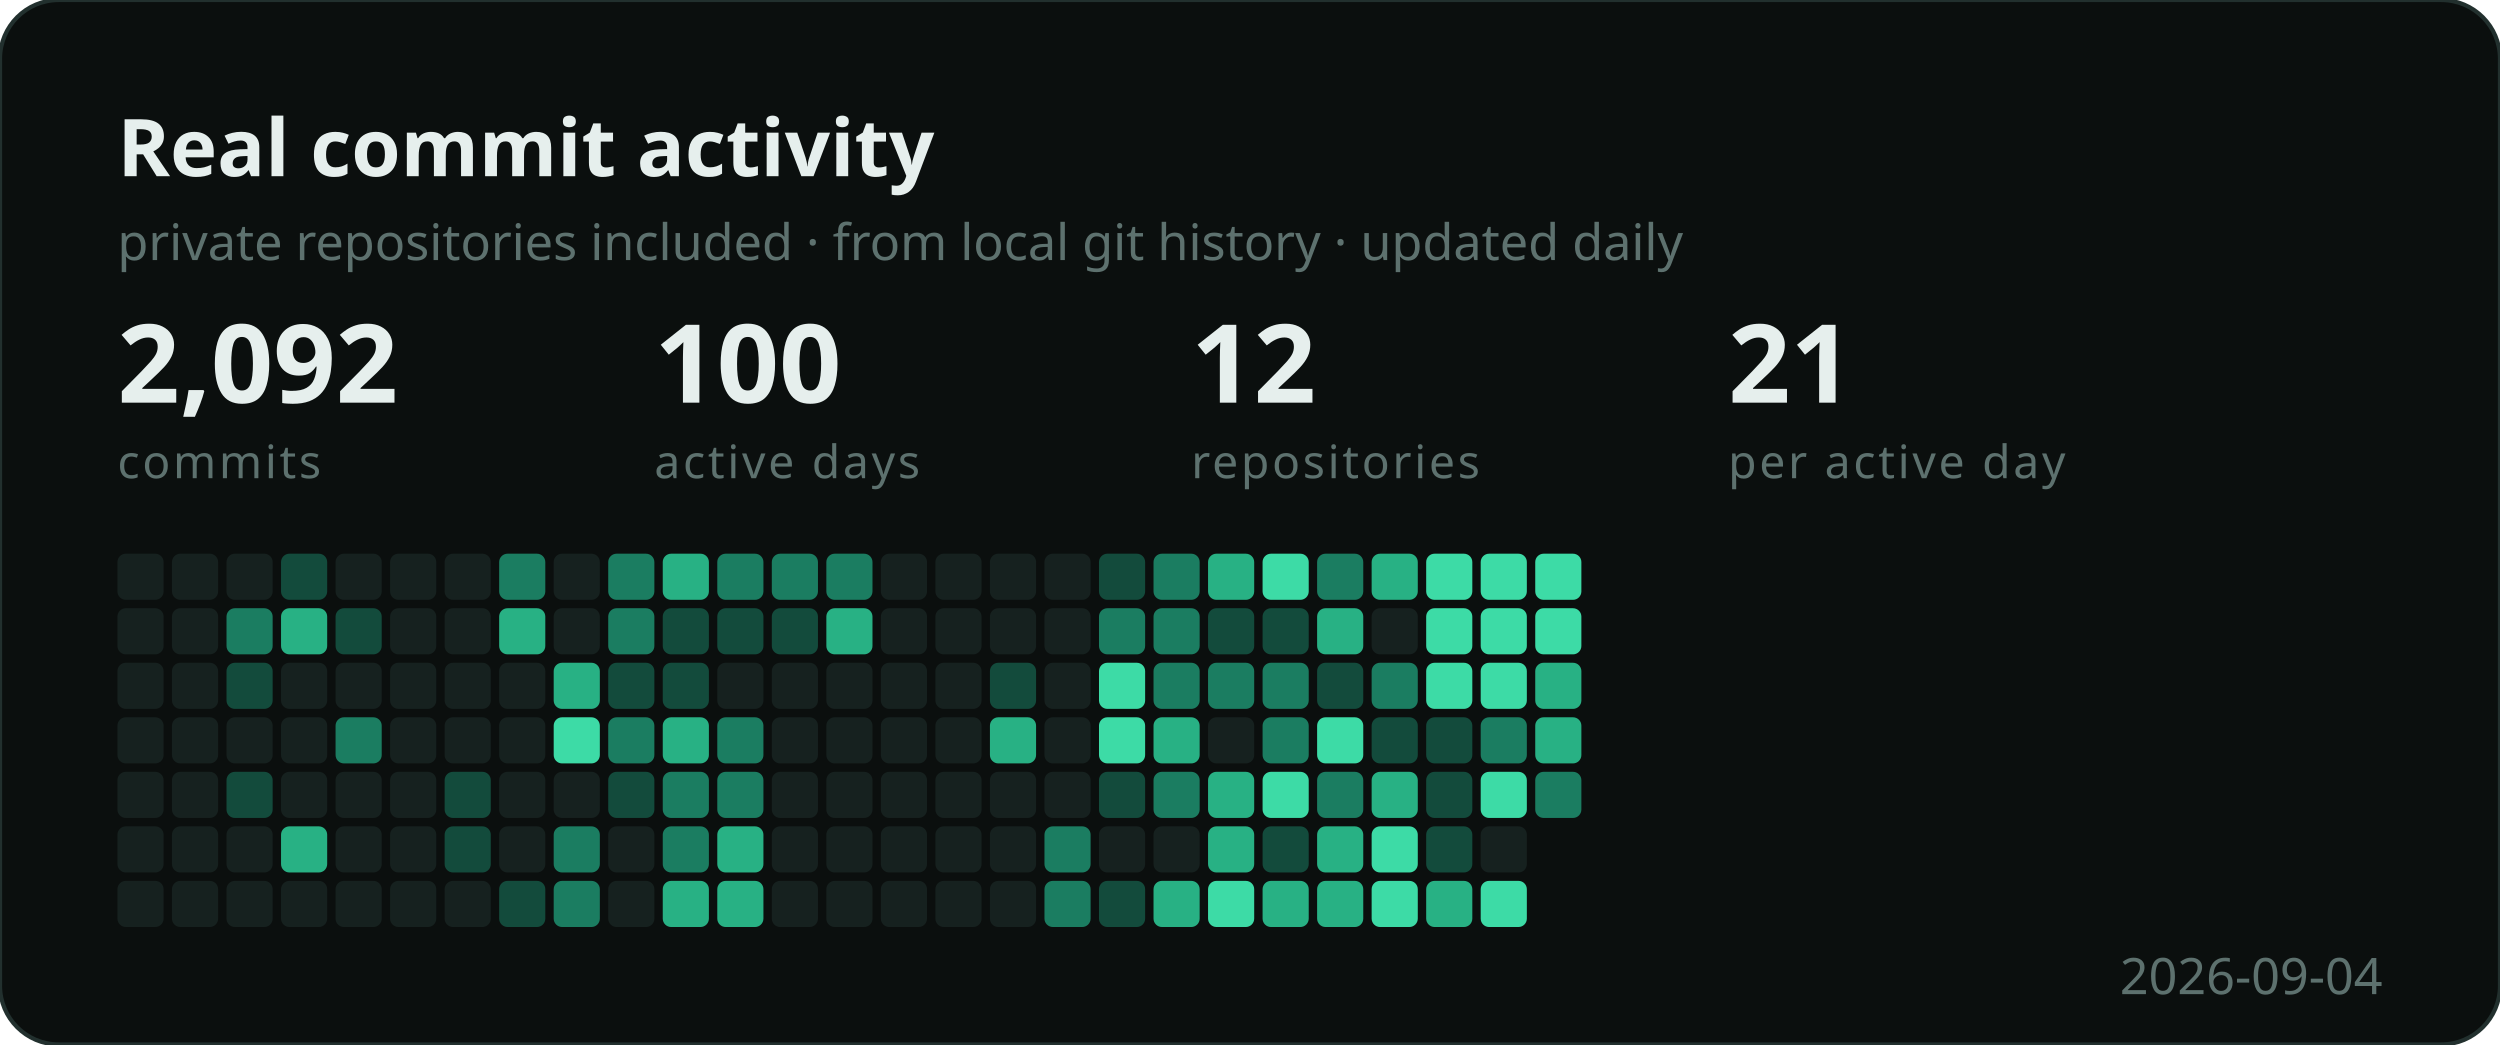
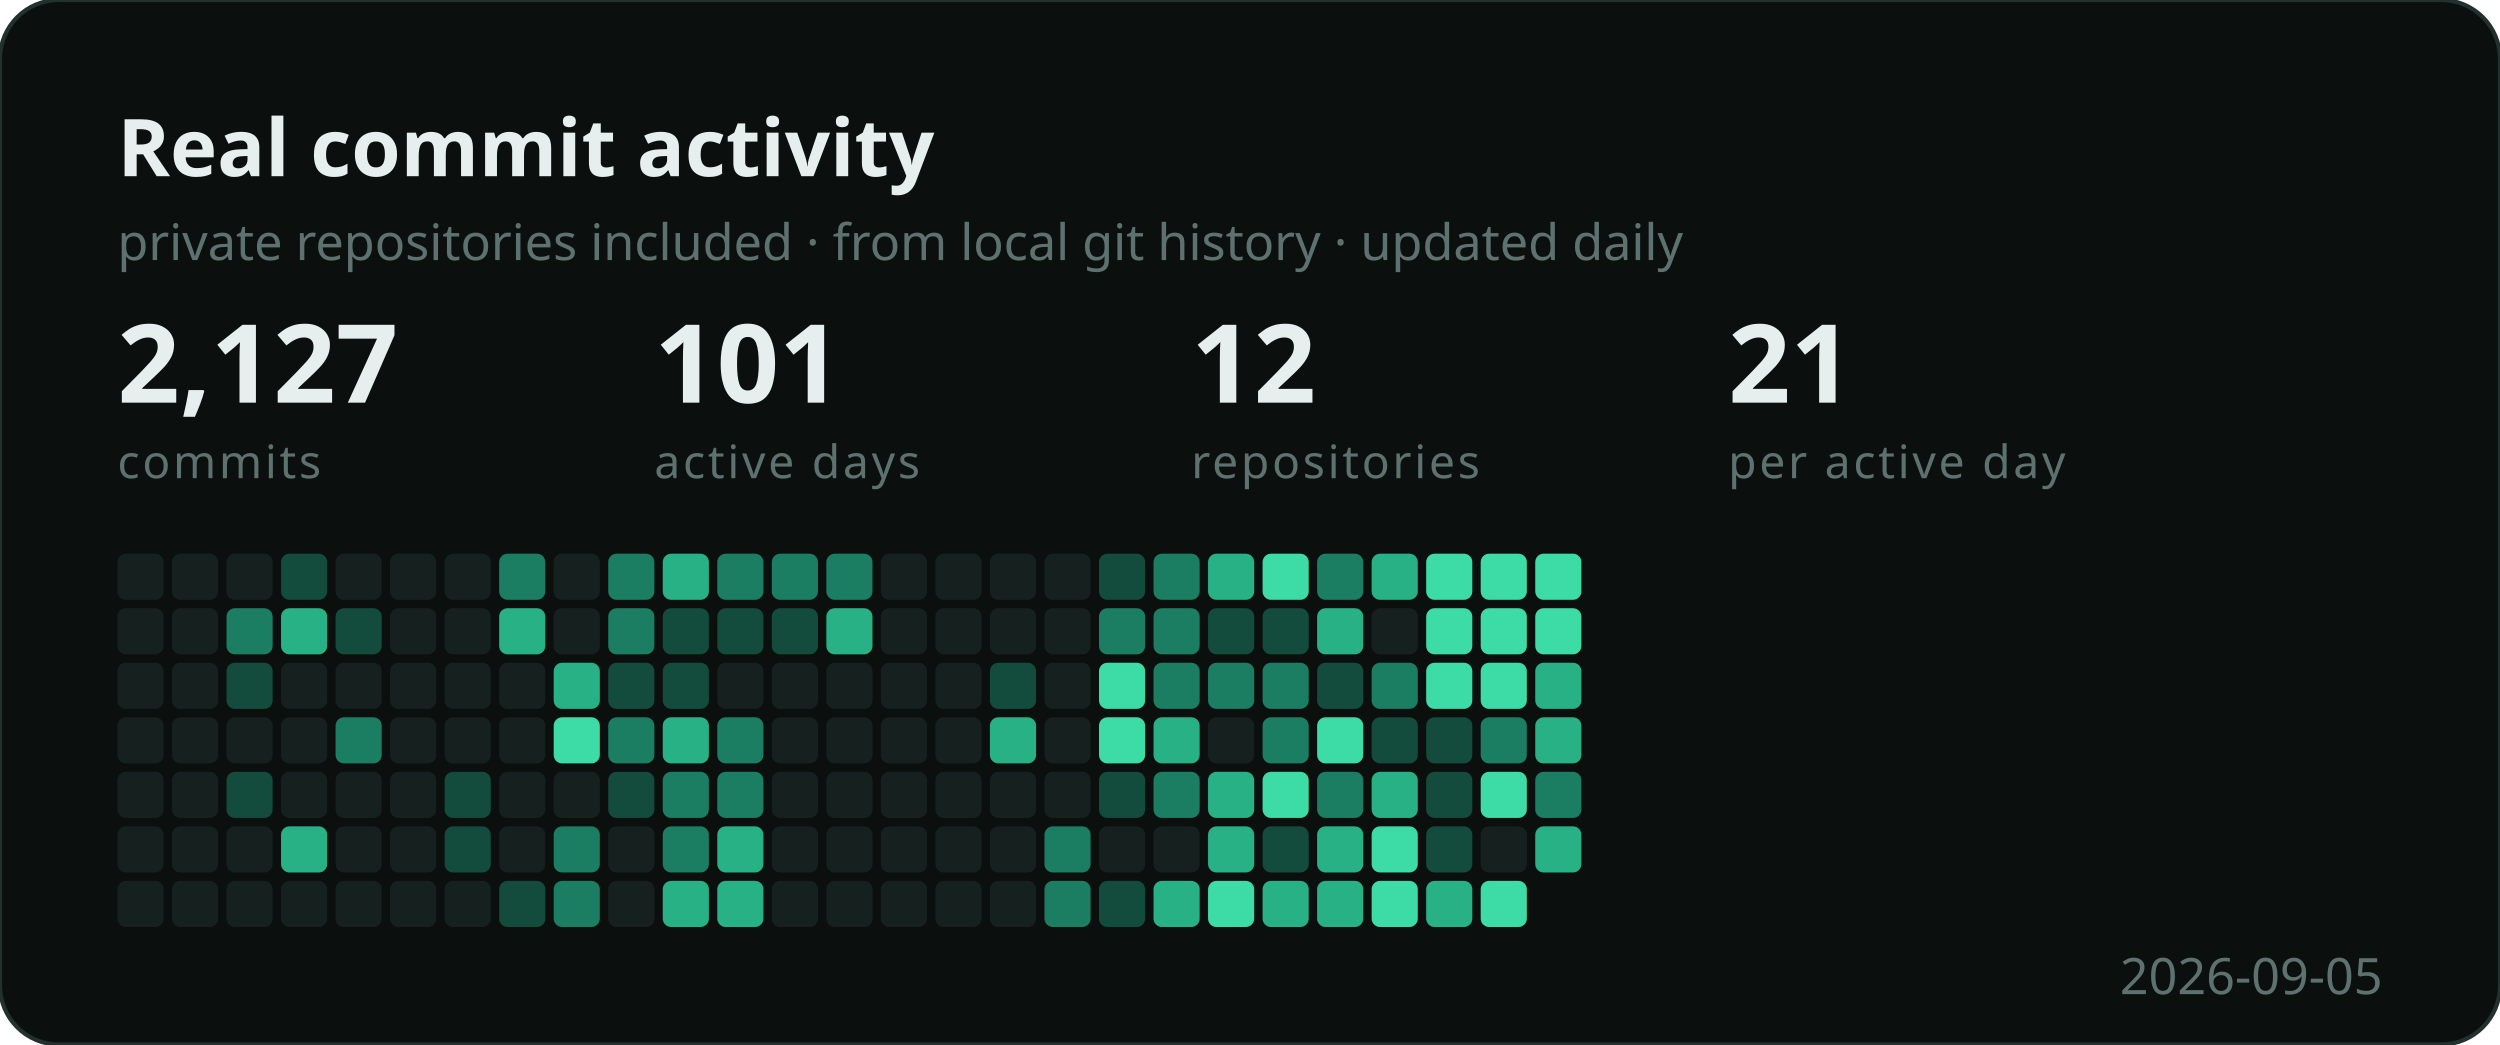
<svg xmlns="http://www.w3.org/2000/svg" width="596" height="249" viewBox="0 0 596 249" role="img" aria-label="Developer activity">
  <style>
    .b { font: 700 19px "Segoe UI", Ubuntu, sans-serif; fill: #e6efed; }
    .s { font: 400 12px "Segoe UI", Ubuntu, sans-serif; fill: #5d716e; }
    .n { font: 700 26px "Segoe UI", Ubuntu, sans-serif; fill: #e6efed; }
    .e { font: 400 11px "Segoe UI", Ubuntu, sans-serif; fill: #5d716e;
          letter-spacing: .06em; text-transform: uppercase; }
  </style>
  <rect width="596" height="249" rx="14" fill="#0b0f0e" stroke="#22302e" />
  <text x="28" y="42" class="b">Real commit activity</text>
  <text x="28" y="62" class="s">private repositories included · from local git history · updated daily</text>
-   <text x="28" y="96" class="n">2,092</text>
+   <text x="28" y="96" class="n">2,127</text>
  <text x="28" y="114" class="e">commits</text>
-   <text x="156" y="96" class="n">100</text>
+   <text x="156" y="96" class="n">101</text>
  <text x="156" y="114" class="e">active days</text>
  <text x="284" y="96" class="n">12</text>
  <text x="284" y="114" class="e">repositories</text>
  <text x="412" y="96" class="n">21</text>
  <text x="412" y="114" class="e">per active day</text>
  <g transform="translate(28,132)">
    <rect x="0" y="0" width="11" height="11" rx="2" fill="#16211f" />
    <rect x="0" y="13" width="11" height="11" rx="2" fill="#16211f" />
    <rect x="0" y="26" width="11" height="11" rx="2" fill="#16211f" />
    <rect x="0" y="39" width="11" height="11" rx="2" fill="#16211f" />
    <rect x="0" y="52" width="11" height="11" rx="2" fill="#16211f" />
    <rect x="0" y="65" width="11" height="11" rx="2" fill="#16211f" />
    <rect x="0" y="78" width="11" height="11" rx="2" fill="#16211f" />
    <rect x="13" y="0" width="11" height="11" rx="2" fill="#16211f" />
    <rect x="13" y="13" width="11" height="11" rx="2" fill="#16211f" />
    <rect x="13" y="26" width="11" height="11" rx="2" fill="#16211f" />
    <rect x="13" y="39" width="11" height="11" rx="2" fill="#16211f" />
    <rect x="13" y="52" width="11" height="11" rx="2" fill="#16211f" />
    <rect x="13" y="65" width="11" height="11" rx="2" fill="#16211f" />
    <rect x="13" y="78" width="11" height="11" rx="2" fill="#16211f" />
    <rect x="26" y="0" width="11" height="11" rx="2" fill="#16211f" />
    <rect x="26" y="13" width="11" height="11" rx="2" fill="#1b7d61" />
    <rect x="26" y="26" width="11" height="11" rx="2" fill="#134b3c" />
    <rect x="26" y="39" width="11" height="11" rx="2" fill="#16211f" />
    <rect x="26" y="52" width="11" height="11" rx="2" fill="#134b3c" />
    <rect x="26" y="65" width="11" height="11" rx="2" fill="#16211f" />
    <rect x="26" y="78" width="11" height="11" rx="2" fill="#16211f" />
    <rect x="39" y="0" width="11" height="11" rx="2" fill="#134b3c" />
    <rect x="39" y="13" width="11" height="11" rx="2" fill="#28b184" />
    <rect x="39" y="26" width="11" height="11" rx="2" fill="#16211f" />
    <rect x="39" y="39" width="11" height="11" rx="2" fill="#16211f" />
    <rect x="39" y="52" width="11" height="11" rx="2" fill="#16211f" />
    <rect x="39" y="65" width="11" height="11" rx="2" fill="#28b184" />
    <rect x="39" y="78" width="11" height="11" rx="2" fill="#16211f" />
    <rect x="52" y="0" width="11" height="11" rx="2" fill="#16211f" />
    <rect x="52" y="13" width="11" height="11" rx="2" fill="#134b3c" />
    <rect x="52" y="26" width="11" height="11" rx="2" fill="#16211f" />
    <rect x="52" y="39" width="11" height="11" rx="2" fill="#1b7d61" />
    <rect x="52" y="52" width="11" height="11" rx="2" fill="#16211f" />
    <rect x="52" y="65" width="11" height="11" rx="2" fill="#16211f" />
    <rect x="52" y="78" width="11" height="11" rx="2" fill="#16211f" />
    <rect x="65" y="0" width="11" height="11" rx="2" fill="#16211f" />
    <rect x="65" y="13" width="11" height="11" rx="2" fill="#16211f" />
    <rect x="65" y="26" width="11" height="11" rx="2" fill="#16211f" />
    <rect x="65" y="39" width="11" height="11" rx="2" fill="#16211f" />
    <rect x="65" y="52" width="11" height="11" rx="2" fill="#16211f" />
    <rect x="65" y="65" width="11" height="11" rx="2" fill="#16211f" />
    <rect x="65" y="78" width="11" height="11" rx="2" fill="#16211f" />
    <rect x="78" y="0" width="11" height="11" rx="2" fill="#16211f" />
    <rect x="78" y="13" width="11" height="11" rx="2" fill="#16211f" />
    <rect x="78" y="26" width="11" height="11" rx="2" fill="#16211f" />
    <rect x="78" y="39" width="11" height="11" rx="2" fill="#16211f" />
    <rect x="78" y="52" width="11" height="11" rx="2" fill="#134b3c" />
    <rect x="78" y="65" width="11" height="11" rx="2" fill="#134b3c" />
    <rect x="78" y="78" width="11" height="11" rx="2" fill="#16211f" />
    <rect x="91" y="0" width="11" height="11" rx="2" fill="#1b7d61" />
    <rect x="91" y="13" width="11" height="11" rx="2" fill="#28b184" />
    <rect x="91" y="26" width="11" height="11" rx="2" fill="#16211f" />
    <rect x="91" y="39" width="11" height="11" rx="2" fill="#16211f" />
    <rect x="91" y="52" width="11" height="11" rx="2" fill="#16211f" />
    <rect x="91" y="65" width="11" height="11" rx="2" fill="#16211f" />
    <rect x="91" y="78" width="11" height="11" rx="2" fill="#134b3c" />
    <rect x="104" y="0" width="11" height="11" rx="2" fill="#16211f" />
    <rect x="104" y="13" width="11" height="11" rx="2" fill="#16211f" />
    <rect x="104" y="26" width="11" height="11" rx="2" fill="#28b184" />
    <rect x="104" y="39" width="11" height="11" rx="2" fill="#3ddba6" />
    <rect x="104" y="52" width="11" height="11" rx="2" fill="#16211f" />
    <rect x="104" y="65" width="11" height="11" rx="2" fill="#1b7d61" />
    <rect x="104" y="78" width="11" height="11" rx="2" fill="#1b7d61" />
    <rect x="117" y="0" width="11" height="11" rx="2" fill="#1b7d61" />
    <rect x="117" y="13" width="11" height="11" rx="2" fill="#1b7d61" />
    <rect x="117" y="26" width="11" height="11" rx="2" fill="#134b3c" />
    <rect x="117" y="39" width="11" height="11" rx="2" fill="#1b7d61" />
    <rect x="117" y="52" width="11" height="11" rx="2" fill="#134b3c" />
    <rect x="117" y="65" width="11" height="11" rx="2" fill="#16211f" />
    <rect x="117" y="78" width="11" height="11" rx="2" fill="#16211f" />
    <rect x="130" y="0" width="11" height="11" rx="2" fill="#28b184" />
    <rect x="130" y="13" width="11" height="11" rx="2" fill="#134b3c" />
    <rect x="130" y="26" width="11" height="11" rx="2" fill="#134b3c" />
    <rect x="130" y="39" width="11" height="11" rx="2" fill="#28b184" />
    <rect x="130" y="52" width="11" height="11" rx="2" fill="#1b7d61" />
    <rect x="130" y="65" width="11" height="11" rx="2" fill="#1b7d61" />
    <rect x="130" y="78" width="11" height="11" rx="2" fill="#28b184" />
    <rect x="143" y="0" width="11" height="11" rx="2" fill="#1b7d61" />
    <rect x="143" y="13" width="11" height="11" rx="2" fill="#134b3c" />
    <rect x="143" y="26" width="11" height="11" rx="2" fill="#16211f" />
    <rect x="143" y="39" width="11" height="11" rx="2" fill="#1b7d61" />
    <rect x="143" y="52" width="11" height="11" rx="2" fill="#1b7d61" />
    <rect x="143" y="65" width="11" height="11" rx="2" fill="#28b184" />
    <rect x="143" y="78" width="11" height="11" rx="2" fill="#28b184" />
    <rect x="156" y="0" width="11" height="11" rx="2" fill="#1b7d61" />
    <rect x="156" y="13" width="11" height="11" rx="2" fill="#134b3c" />
    <rect x="156" y="26" width="11" height="11" rx="2" fill="#16211f" />
    <rect x="156" y="39" width="11" height="11" rx="2" fill="#16211f" />
    <rect x="156" y="52" width="11" height="11" rx="2" fill="#16211f" />
    <rect x="156" y="65" width="11" height="11" rx="2" fill="#16211f" />
    <rect x="156" y="78" width="11" height="11" rx="2" fill="#16211f" />
    <rect x="169" y="0" width="11" height="11" rx="2" fill="#1b7d61" />
    <rect x="169" y="13" width="11" height="11" rx="2" fill="#28b184" />
    <rect x="169" y="26" width="11" height="11" rx="2" fill="#16211f" />
    <rect x="169" y="39" width="11" height="11" rx="2" fill="#16211f" />
    <rect x="169" y="52" width="11" height="11" rx="2" fill="#16211f" />
    <rect x="169" y="65" width="11" height="11" rx="2" fill="#16211f" />
    <rect x="169" y="78" width="11" height="11" rx="2" fill="#16211f" />
    <rect x="182" y="0" width="11" height="11" rx="2" fill="#16211f" />
    <rect x="182" y="13" width="11" height="11" rx="2" fill="#16211f" />
    <rect x="182" y="26" width="11" height="11" rx="2" fill="#16211f" />
    <rect x="182" y="39" width="11" height="11" rx="2" fill="#16211f" />
    <rect x="182" y="52" width="11" height="11" rx="2" fill="#16211f" />
    <rect x="182" y="65" width="11" height="11" rx="2" fill="#16211f" />
    <rect x="182" y="78" width="11" height="11" rx="2" fill="#16211f" />
    <rect x="195" y="0" width="11" height="11" rx="2" fill="#16211f" />
    <rect x="195" y="13" width="11" height="11" rx="2" fill="#16211f" />
    <rect x="195" y="26" width="11" height="11" rx="2" fill="#16211f" />
    <rect x="195" y="39" width="11" height="11" rx="2" fill="#16211f" />
    <rect x="195" y="52" width="11" height="11" rx="2" fill="#16211f" />
    <rect x="195" y="65" width="11" height="11" rx="2" fill="#16211f" />
    <rect x="195" y="78" width="11" height="11" rx="2" fill="#16211f" />
    <rect x="208" y="0" width="11" height="11" rx="2" fill="#16211f" />
    <rect x="208" y="13" width="11" height="11" rx="2" fill="#16211f" />
    <rect x="208" y="26" width="11" height="11" rx="2" fill="#134b3c" />
    <rect x="208" y="39" width="11" height="11" rx="2" fill="#28b184" />
    <rect x="208" y="52" width="11" height="11" rx="2" fill="#16211f" />
    <rect x="208" y="65" width="11" height="11" rx="2" fill="#16211f" />
    <rect x="208" y="78" width="11" height="11" rx="2" fill="#16211f" />
    <rect x="221" y="0" width="11" height="11" rx="2" fill="#16211f" />
    <rect x="221" y="13" width="11" height="11" rx="2" fill="#16211f" />
    <rect x="221" y="26" width="11" height="11" rx="2" fill="#16211f" />
    <rect x="221" y="39" width="11" height="11" rx="2" fill="#16211f" />
    <rect x="221" y="52" width="11" height="11" rx="2" fill="#16211f" />
    <rect x="221" y="65" width="11" height="11" rx="2" fill="#1b7d61" />
    <rect x="221" y="78" width="11" height="11" rx="2" fill="#1b7d61" />
    <rect x="234" y="0" width="11" height="11" rx="2" fill="#134b3c" />
    <rect x="234" y="13" width="11" height="11" rx="2" fill="#1b7d61" />
    <rect x="234" y="26" width="11" height="11" rx="2" fill="#3ddba6" />
    <rect x="234" y="39" width="11" height="11" rx="2" fill="#3ddba6" />
    <rect x="234" y="52" width="11" height="11" rx="2" fill="#134b3c" />
    <rect x="234" y="65" width="11" height="11" rx="2" fill="#16211f" />
    <rect x="234" y="78" width="11" height="11" rx="2" fill="#134b3c" />
    <rect x="247" y="0" width="11" height="11" rx="2" fill="#1b7d61" />
    <rect x="247" y="13" width="11" height="11" rx="2" fill="#1b7d61" />
    <rect x="247" y="26" width="11" height="11" rx="2" fill="#1b7d61" />
    <rect x="247" y="39" width="11" height="11" rx="2" fill="#28b184" />
    <rect x="247" y="52" width="11" height="11" rx="2" fill="#1b7d61" />
    <rect x="247" y="65" width="11" height="11" rx="2" fill="#16211f" />
    <rect x="247" y="78" width="11" height="11" rx="2" fill="#28b184" />
    <rect x="260" y="0" width="11" height="11" rx="2" fill="#28b184" />
    <rect x="260" y="13" width="11" height="11" rx="2" fill="#134b3c" />
    <rect x="260" y="26" width="11" height="11" rx="2" fill="#1b7d61" />
    <rect x="260" y="39" width="11" height="11" rx="2" fill="#16211f" />
    <rect x="260" y="52" width="11" height="11" rx="2" fill="#28b184" />
    <rect x="260" y="65" width="11" height="11" rx="2" fill="#28b184" />
    <rect x="260" y="78" width="11" height="11" rx="2" fill="#3ddba6" />
    <rect x="273" y="0" width="11" height="11" rx="2" fill="#3ddba6" />
    <rect x="273" y="13" width="11" height="11" rx="2" fill="#134b3c" />
    <rect x="273" y="26" width="11" height="11" rx="2" fill="#1b7d61" />
    <rect x="273" y="39" width="11" height="11" rx="2" fill="#1b7d61" />
    <rect x="273" y="52" width="11" height="11" rx="2" fill="#3ddba6" />
    <rect x="273" y="65" width="11" height="11" rx="2" fill="#134b3c" />
    <rect x="273" y="78" width="11" height="11" rx="2" fill="#28b184" />
    <rect x="286" y="0" width="11" height="11" rx="2" fill="#1b7d61" />
    <rect x="286" y="13" width="11" height="11" rx="2" fill="#28b184" />
    <rect x="286" y="26" width="11" height="11" rx="2" fill="#134b3c" />
    <rect x="286" y="39" width="11" height="11" rx="2" fill="#3ddba6" />
    <rect x="286" y="52" width="11" height="11" rx="2" fill="#1b7d61" />
    <rect x="286" y="65" width="11" height="11" rx="2" fill="#28b184" />
    <rect x="286" y="78" width="11" height="11" rx="2" fill="#28b184" />
    <rect x="299" y="0" width="11" height="11" rx="2" fill="#28b184" />
    <rect x="299" y="13" width="11" height="11" rx="2" fill="#16211f" />
    <rect x="299" y="26" width="11" height="11" rx="2" fill="#1b7d61" />
    <rect x="299" y="39" width="11" height="11" rx="2" fill="#134b3c" />
    <rect x="299" y="52" width="11" height="11" rx="2" fill="#28b184" />
    <rect x="299" y="65" width="11" height="11" rx="2" fill="#3ddba6" />
    <rect x="299" y="78" width="11" height="11" rx="2" fill="#3ddba6" />
    <rect x="312" y="0" width="11" height="11" rx="2" fill="#3ddba6" />
    <rect x="312" y="13" width="11" height="11" rx="2" fill="#3ddba6" />
    <rect x="312" y="26" width="11" height="11" rx="2" fill="#3ddba6" />
    <rect x="312" y="39" width="11" height="11" rx="2" fill="#134b3c" />
    <rect x="312" y="52" width="11" height="11" rx="2" fill="#134b3c" />
    <rect x="312" y="65" width="11" height="11" rx="2" fill="#134b3c" />
    <rect x="312" y="78" width="11" height="11" rx="2" fill="#28b184" />
    <rect x="325" y="0" width="11" height="11" rx="2" fill="#3ddba6" />
    <rect x="325" y="13" width="11" height="11" rx="2" fill="#3ddba6" />
    <rect x="325" y="26" width="11" height="11" rx="2" fill="#3ddba6" />
    <rect x="325" y="39" width="11" height="11" rx="2" fill="#1b7d61" />
    <rect x="325" y="52" width="11" height="11" rx="2" fill="#3ddba6" />
    <rect x="325" y="65" width="11" height="11" rx="2" fill="#16211f" />
    <rect x="325" y="78" width="11" height="11" rx="2" fill="#3ddba6" />
    <rect x="338" y="0" width="11" height="11" rx="2" fill="#3ddba6" />
    <rect x="338" y="13" width="11" height="11" rx="2" fill="#3ddba6" />
    <rect x="338" y="26" width="11" height="11" rx="2" fill="#28b184" />
    <rect x="338" y="39" width="11" height="11" rx="2" fill="#28b184" />
    <rect x="338" y="52" width="11" height="11" rx="2" fill="#1b7d61" />
+     <rect x="338" y="65" width="11" height="11" rx="2" fill="#28b184" />
  </g>
-   <text x="568" y="237" class="s" text-anchor="end">2026-09-04</text>
+   <text x="568" y="237" class="s" text-anchor="end">2026-09-05</text>
</svg>
